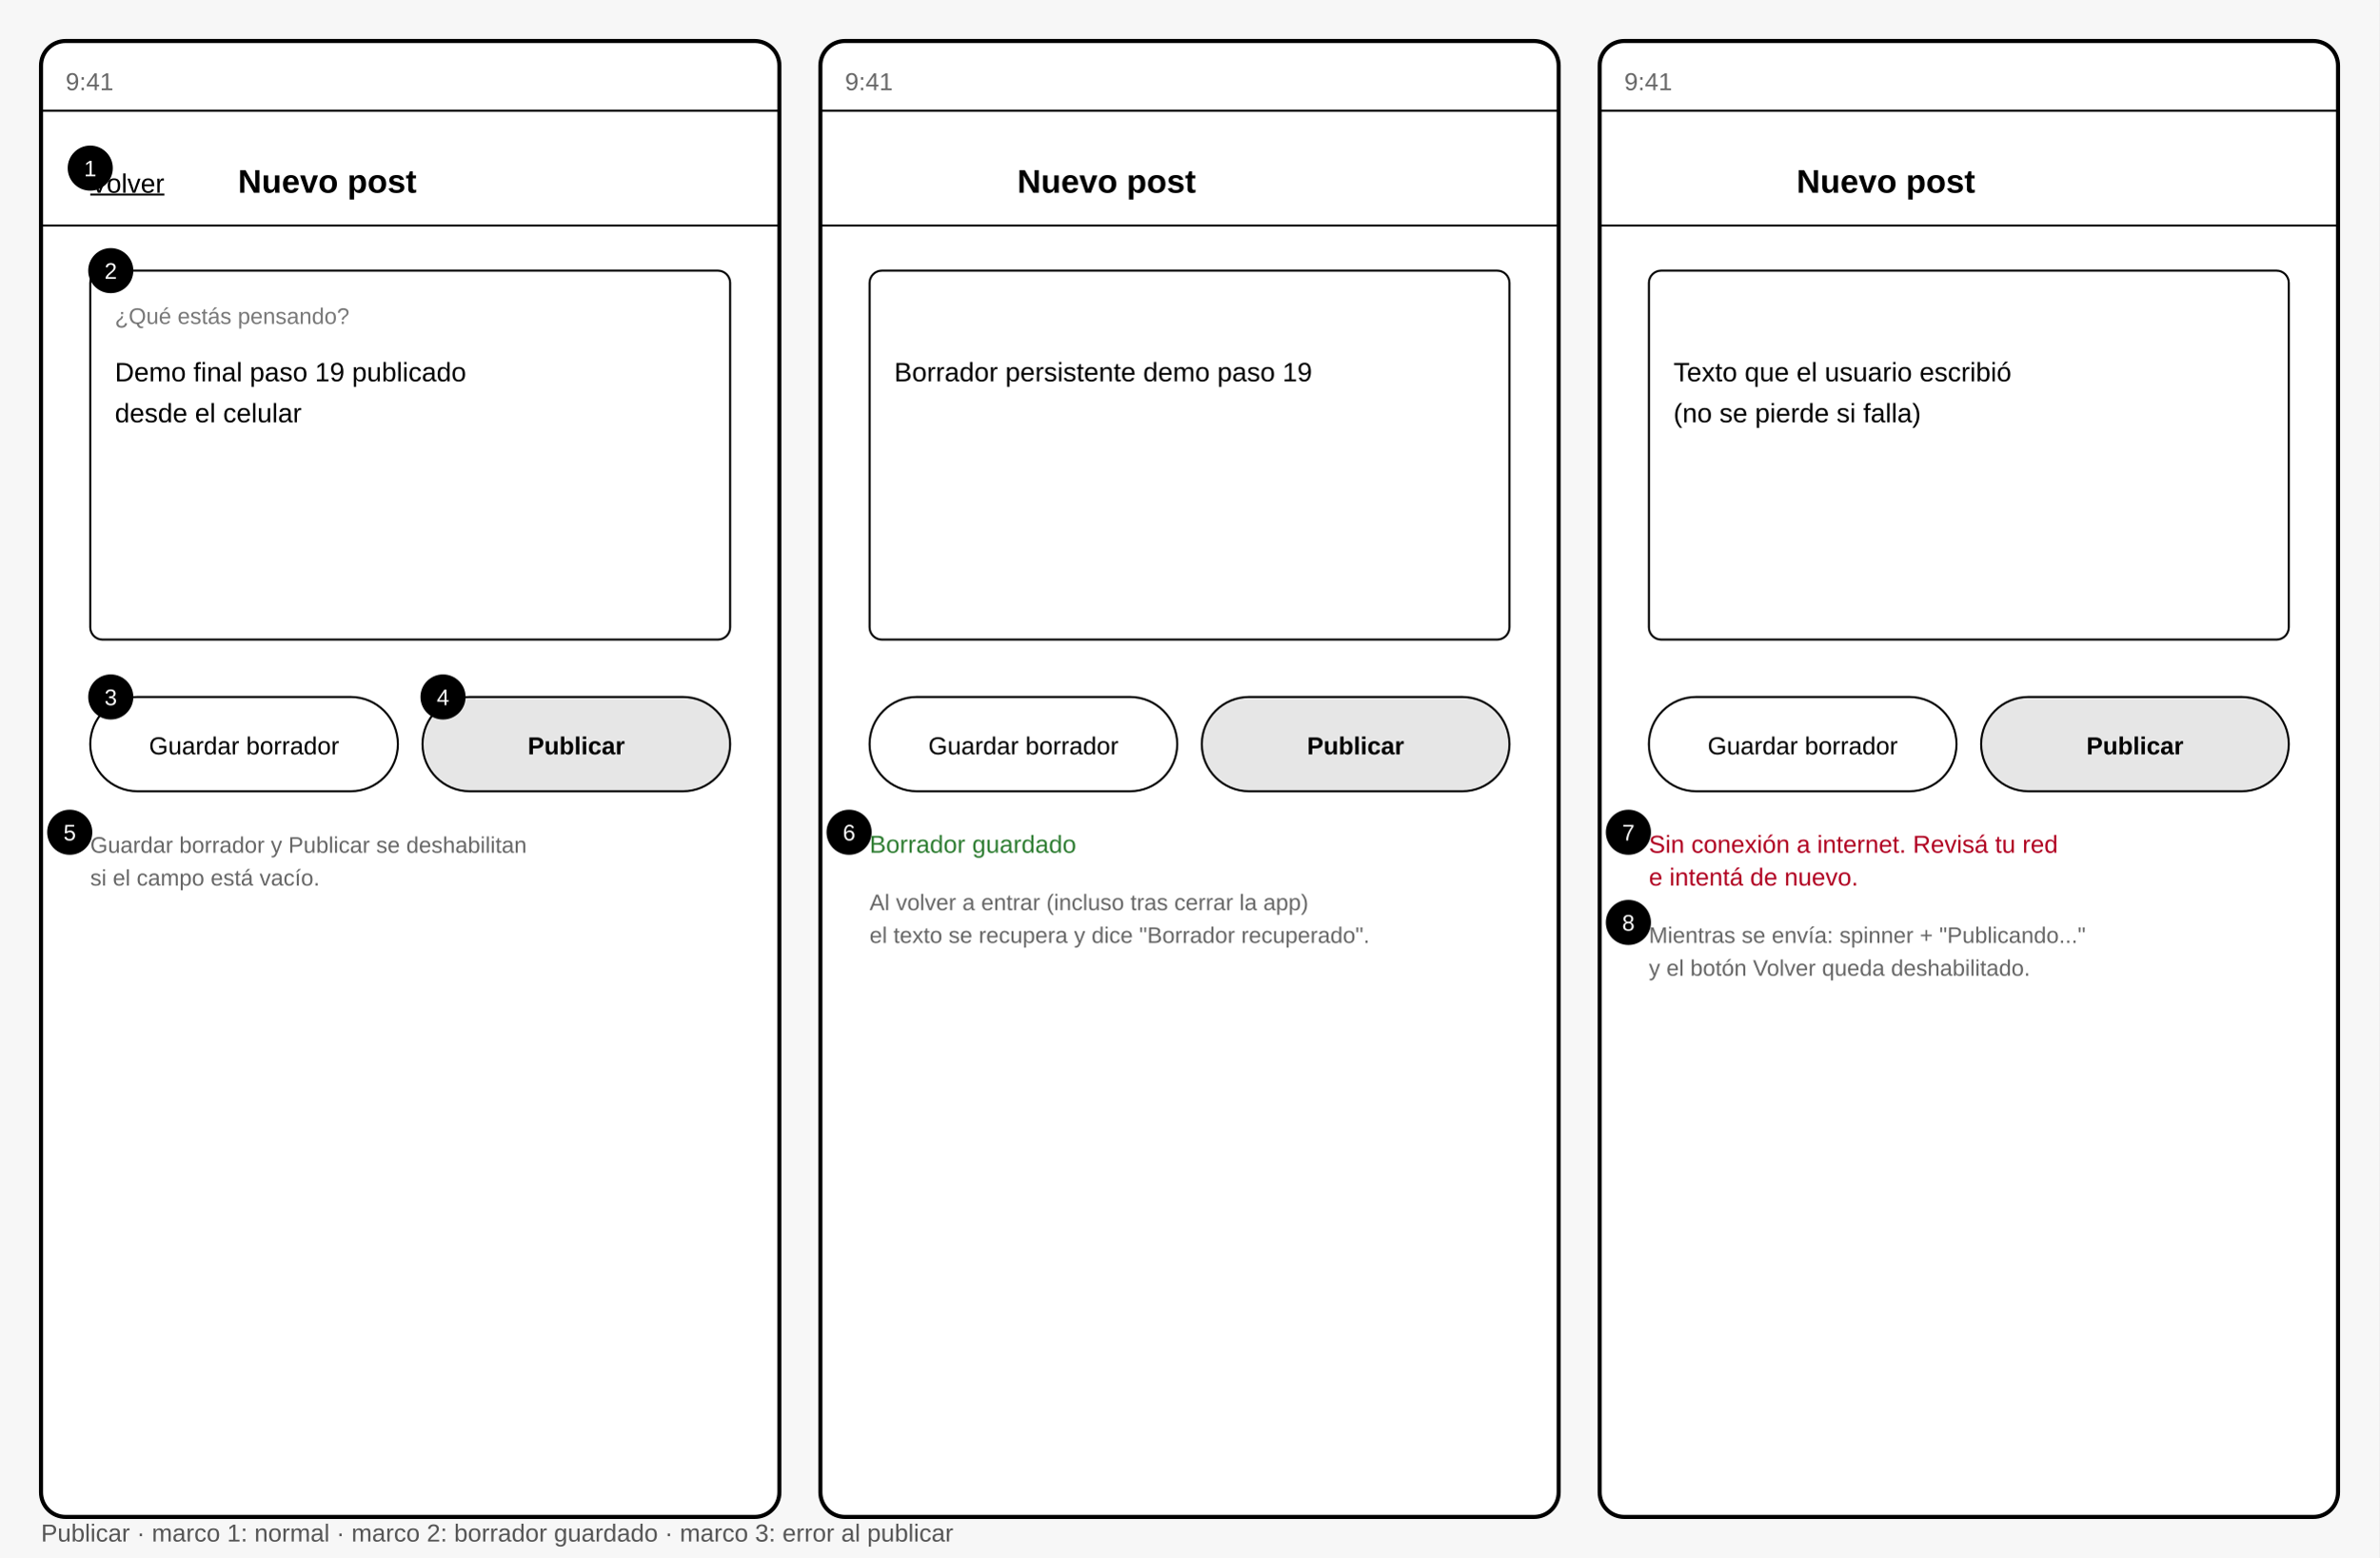
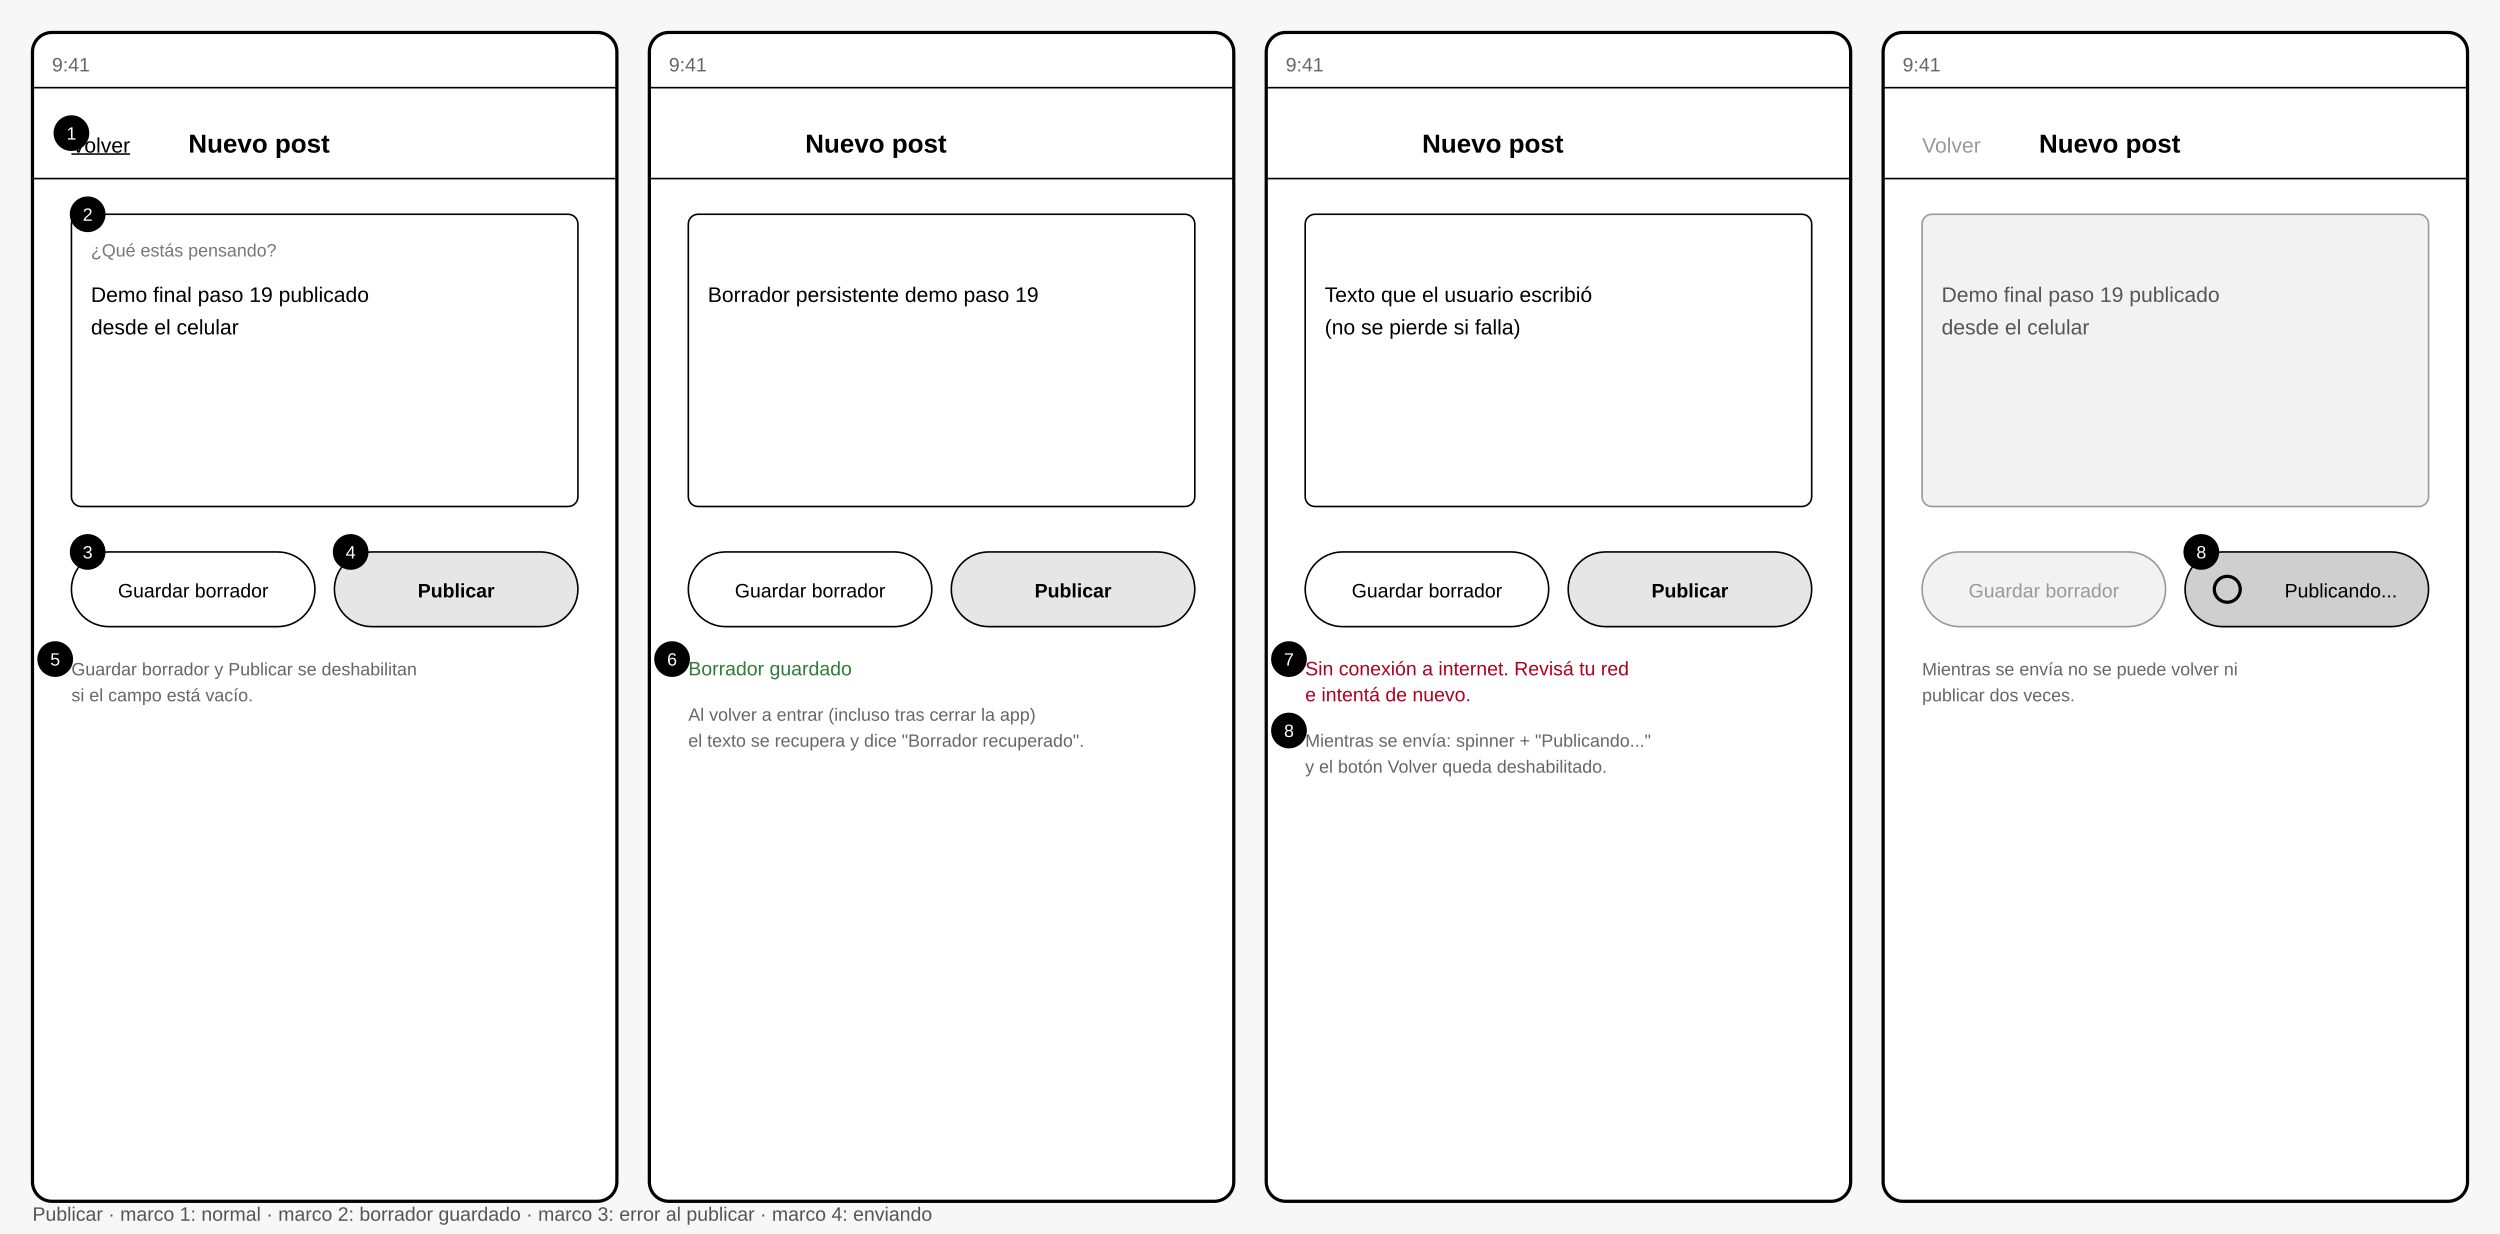
- <svg xmlns="http://www.w3.org/2000/svg" width="1160" height="760" viewBox="0 0 1160 760" font-family="Arial, Helvetica, sans-serif">
-   <rect width="1160" height="760" fill="#f7f7f7" />
+ <svg xmlns="http://www.w3.org/2000/svg" width="1540" height="760" viewBox="0 0 1540 760" font-family="Arial, Helvetica, sans-serif">
+   <rect width="1540" height="760" fill="#f7f7f7" />
  <g transform="translate(20,20)">
    <rect width="360" height="720" fill="#ffffff" stroke="#000000" stroke-width="2" rx="12" />
    <text x="12" y="24" font-size="12" fill="#666">9:41</text>
    <line x1="0" y1="34" x2="360" y2="34" stroke="#000" />
    <text x="24" y="74" font-size="13" text-decoration="underline">Volver</text>
    <text x="96" y="74" font-size="16" font-weight="bold">Nuevo post</text>
    <circle cx="24" cy="62" r="11" fill="#000" />
    <text x="24" y="66" font-size="11" fill="#fff" text-anchor="middle">1</text>
    <line x1="0" y1="90" x2="360" y2="90" stroke="#000" />
    <rect x="24" y="112" width="312" height="180" fill="none" stroke="#000" rx="6" />
    <text x="36" y="138" font-size="11" fill="#777">¿Qué estás pensando?</text>
    <text x="36" y="166" font-size="13">Demo final paso 19 publicado</text>
    <text x="36" y="186" font-size="13">desde el celular</text>
    <circle cx="34" cy="112" r="11" fill="#000" />
    <text x="34" y="116" font-size="11" fill="#fff" text-anchor="middle">2</text>
    <rect x="24" y="320" width="150" height="46" fill="none" stroke="#000" rx="23" />
    <text x="99" y="348" font-size="12" text-anchor="middle">Guardar borrador</text>
    <circle cx="34" cy="320" r="11" fill="#000" />
    <text x="34" y="324" font-size="11" fill="#fff" text-anchor="middle">3</text>
    <rect x="186" y="320" width="150" height="46" fill="#e6e6e6" stroke="#000" rx="23" />
    <text x="261" y="348" font-size="12" font-weight="bold" text-anchor="middle">Publicar</text>
    <circle cx="196" cy="320" r="11" fill="#000" />
    <text x="196" y="324" font-size="11" fill="#fff" text-anchor="middle">4</text>
    <text x="24" y="396" font-size="11" fill="#666">Guardar borrador y Publicar se deshabilitan</text>
    <text x="24" y="412" font-size="11" fill="#666">si el campo está vacío.</text>
    <circle cx="14" cy="386" r="11" fill="#000" />
    <text x="14" y="390" font-size="11" fill="#fff" text-anchor="middle">5</text>
  </g>
  <g transform="translate(400,20)">
    <rect width="360" height="720" fill="#ffffff" stroke="#000000" stroke-width="2" rx="12" />
    <text x="12" y="24" font-size="12" fill="#666">9:41</text>
    <line x1="0" y1="34" x2="360" y2="34" stroke="#000" />
    <text x="96" y="74" font-size="16" font-weight="bold">Nuevo post</text>
    <line x1="0" y1="90" x2="360" y2="90" stroke="#000" />
    <rect x="24" y="112" width="312" height="180" fill="none" stroke="#000" rx="6" />
    <text x="36" y="166" font-size="13">Borrador persistente demo paso 19</text>
    <rect x="24" y="320" width="150" height="46" fill="none" stroke="#000" rx="23" />
    <text x="99" y="348" font-size="12" text-anchor="middle">Guardar borrador</text>
    <rect x="186" y="320" width="150" height="46" fill="#e6e6e6" stroke="#000" rx="23" />
    <text x="261" y="348" font-size="12" font-weight="bold" text-anchor="middle">Publicar</text>
    <text x="24" y="396" font-size="12" fill="#2e7d32">Borrador guardado</text>
    <circle cx="14" cy="386" r="11" fill="#000" />
    <text x="14" y="390" font-size="11" fill="#fff" text-anchor="middle">6</text>
    <text x="24" y="424" font-size="11" fill="#666">Al volver a entrar (incluso tras cerrar la app)</text>
    <text x="24" y="440" font-size="11" fill="#666">el texto se recupera y dice "Borrador recuperado".</text>
  </g>
  <g transform="translate(780,20)">
    <rect width="360" height="720" fill="#ffffff" stroke="#000000" stroke-width="2" rx="12" />
    <text x="12" y="24" font-size="12" fill="#666">9:41</text>
    <line x1="0" y1="34" x2="360" y2="34" stroke="#000" />
    <text x="96" y="74" font-size="16" font-weight="bold">Nuevo post</text>
    <line x1="0" y1="90" x2="360" y2="90" stroke="#000" />
    <rect x="24" y="112" width="312" height="180" fill="none" stroke="#000" rx="6" />
    <text x="36" y="166" font-size="13">Texto que el usuario escribió</text>
    <text x="36" y="186" font-size="13">(no se pierde si falla)</text>
    <rect x="24" y="320" width="150" height="46" fill="none" stroke="#000" rx="23" />
    <text x="99" y="348" font-size="12" text-anchor="middle">Guardar borrador</text>
    <rect x="186" y="320" width="150" height="46" fill="#e6e6e6" stroke="#000" rx="23" />
    <text x="261" y="348" font-size="12" font-weight="bold" text-anchor="middle">Publicar</text>
    <text x="24" y="396" font-size="12" fill="#b00020">Sin conexión a internet. Revisá tu red</text>
    <text x="24" y="412" font-size="12" fill="#b00020">e intentá de nuevo.</text>
    <circle cx="14" cy="386" r="11" fill="#000" />
    <text x="14" y="390" font-size="11" fill="#fff" text-anchor="middle">7</text>
    <text x="24" y="440" font-size="11" fill="#666">Mientras se envía: spinner + "Publicando..."</text>
    <text x="24" y="456" font-size="11" fill="#666">y el botón Volver queda deshabilitado.</text>
    <circle cx="14" cy="430" r="11" fill="#000" />
    <text x="14" y="434" font-size="11" fill="#fff" text-anchor="middle">8</text>
  </g>
-   <text x="20" y="752" font-size="12" fill="#555">Publicar · marco 1: normal · marco 2: borrador guardado · marco 3: error al publicar</text>
+   <g transform="translate(1160,20)">
+     <rect width="360" height="720" fill="#ffffff" stroke="#000000" stroke-width="2" rx="12" />
+     <text x="12" y="24" font-size="12" fill="#666">9:41</text>
+     <line x1="0" y1="34" x2="360" y2="34" stroke="#000" />
+     <text x="24" y="74" font-size="13" fill="#999">Volver</text>
+     <text x="96" y="74" font-size="16" font-weight="bold">Nuevo post</text>
+     <line x1="0" y1="90" x2="360" y2="90" stroke="#000" />
+     <rect x="24" y="112" width="312" height="180" fill="#f2f2f2" stroke="#999" rx="6" />
+     <text x="36" y="166" font-size="13" fill="#555">Demo final paso 19 publicado</text>
+     <text x="36" y="186" font-size="13" fill="#555">desde el celular</text>
+     <rect x="24" y="320" width="150" height="46" fill="#f2f2f2" stroke="#999" rx="23" />
+     <text x="99" y="348" font-size="12" fill="#999" text-anchor="middle">Guardar borrador</text>
+     <rect x="186" y="320" width="150" height="46" fill="#cfcfcf" stroke="#000" rx="23" />
+     <circle cx="212" cy="343" r="8" fill="none" stroke="#000" stroke-width="2" />
+     <text x="282" y="348" font-size="12" text-anchor="middle">Publicando...</text>
+     <circle cx="196" cy="320" r="11" fill="#000" />
+     <text x="196" y="324" font-size="11" fill="#fff" text-anchor="middle">8</text>
+     <text x="24" y="396" font-size="11" fill="#666">Mientras se envía no se puede volver ni</text>
+     <text x="24" y="412" font-size="11" fill="#666">publicar dos veces.</text>
+   </g>
+   <text x="20" y="752" font-size="12" fill="#555">Publicar · marco 1: normal · marco 2: borrador guardado · marco 3: error al publicar · marco 4: enviando</text>
</svg>
